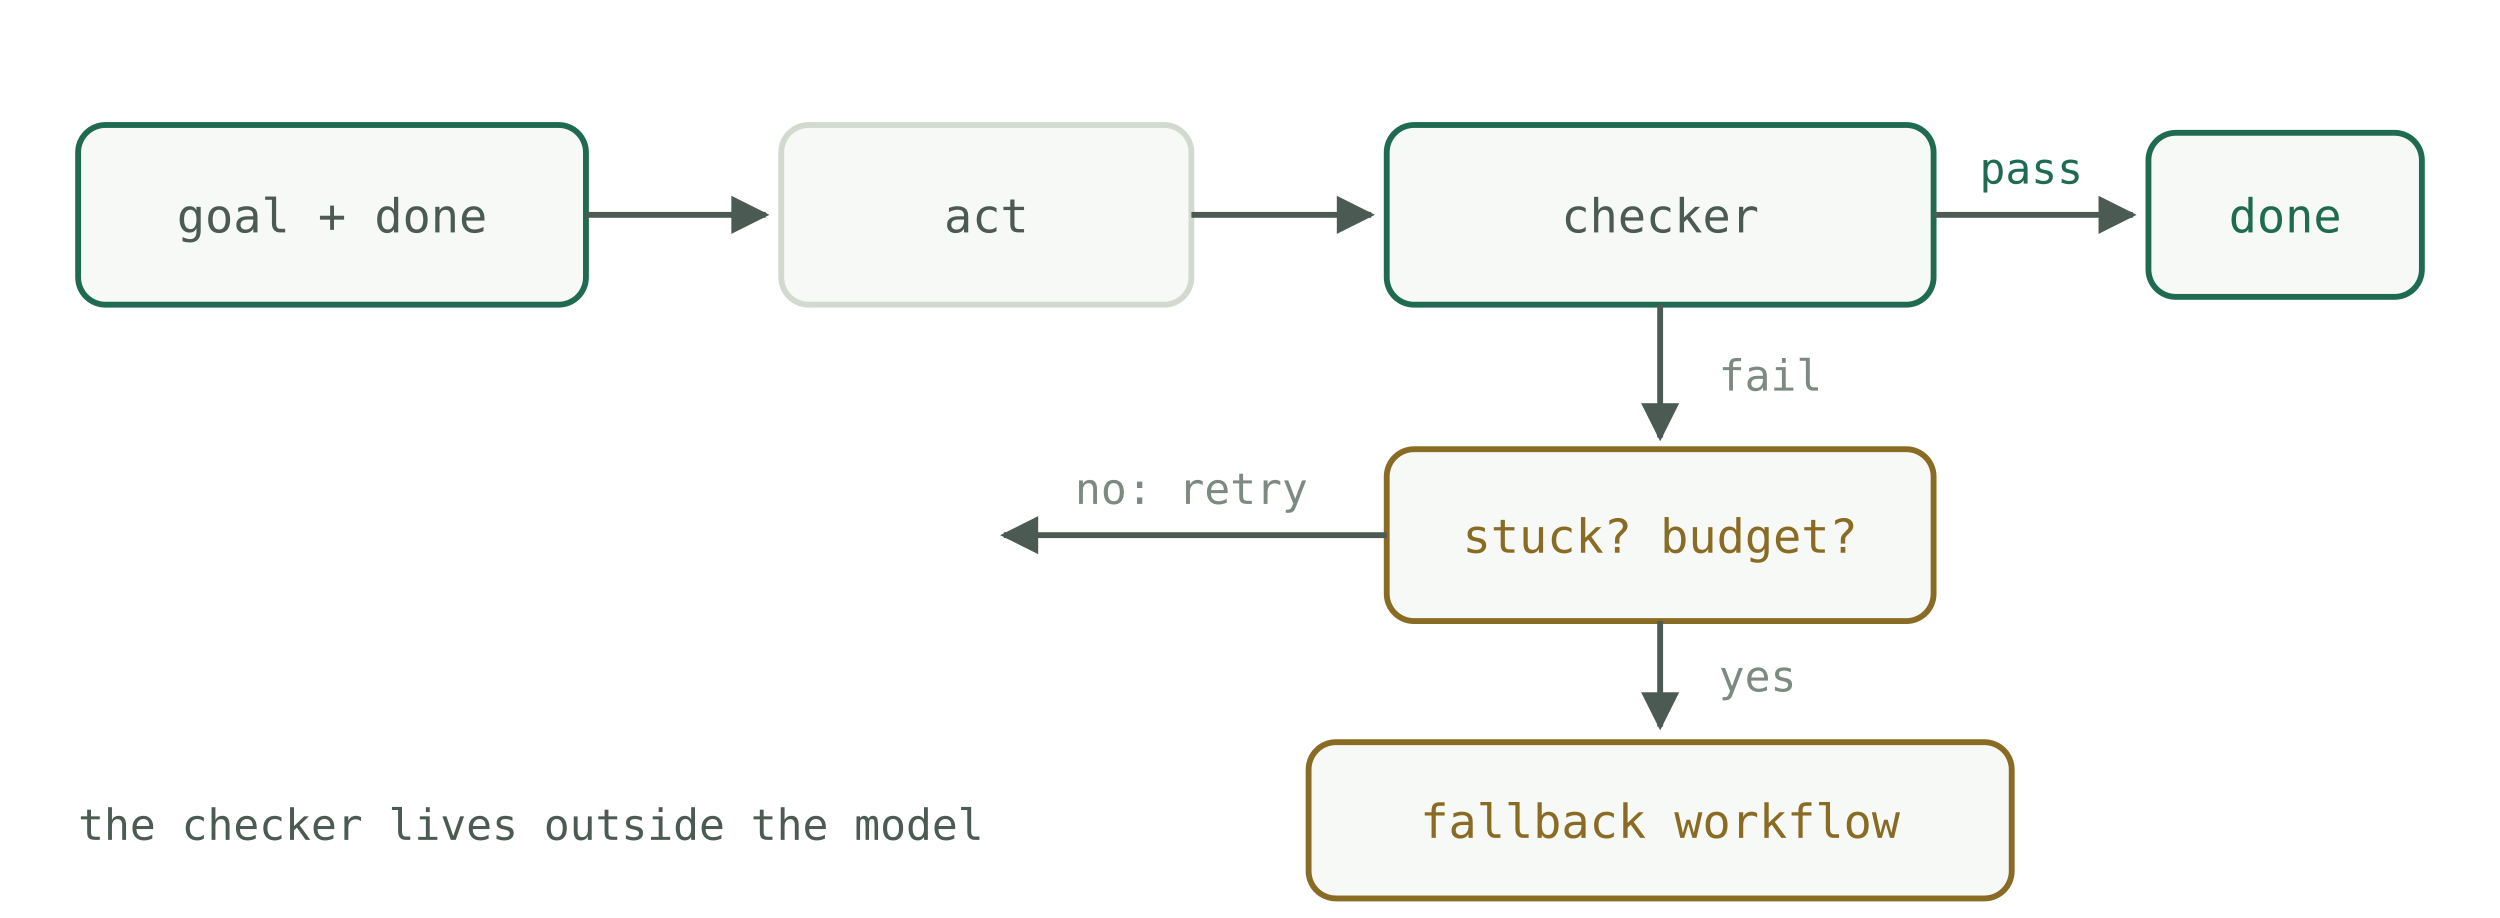
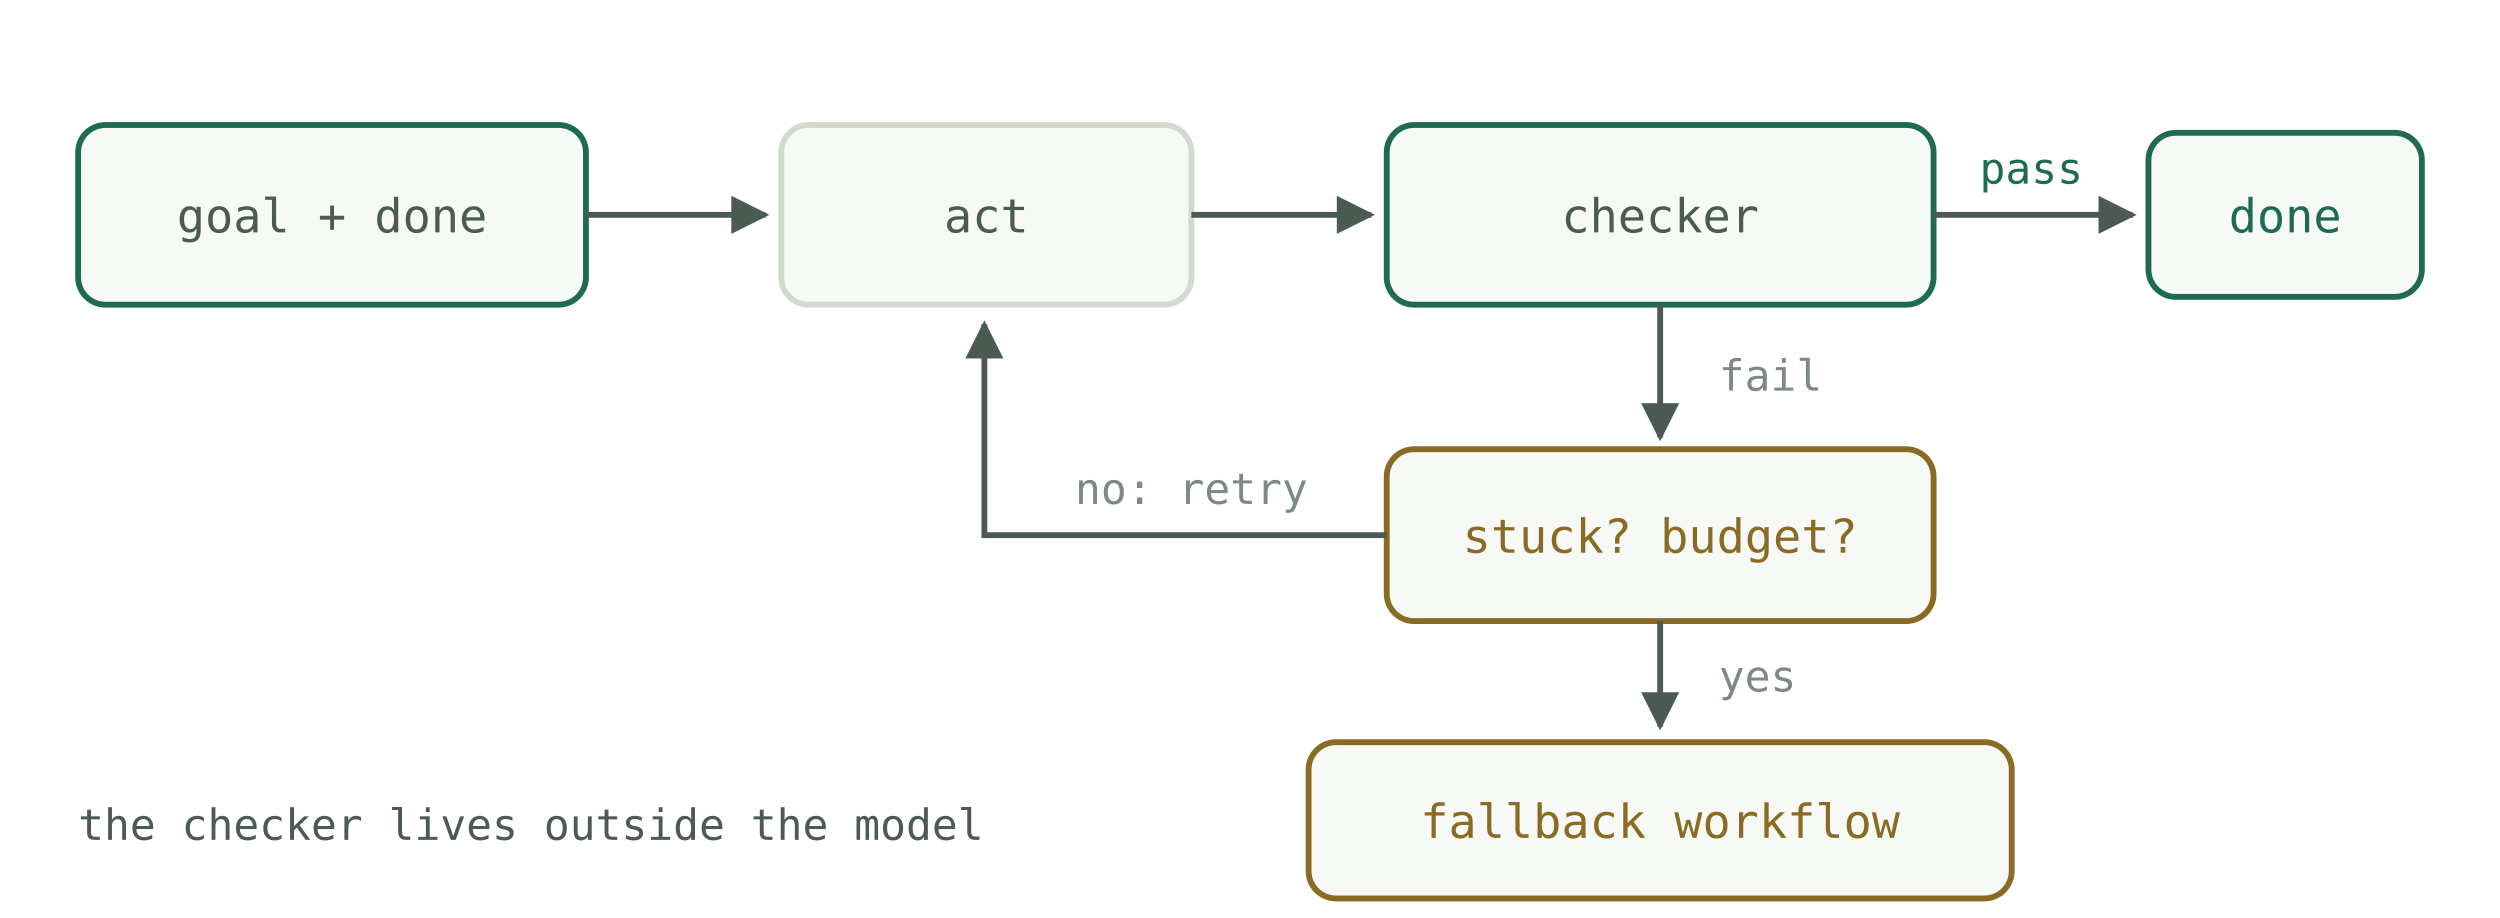
<svg xmlns="http://www.w3.org/2000/svg" viewBox="0 0 640 235" font-family="ui-monospace,Menlo,Consolas,monospace" font-size="12">
  <defs>
    <marker id="a" viewBox="0 0 10 10" refX="9" refY="5" markerWidth="6.5" markerHeight="6.5" orient="auto-start-reverse">
      <path d="M0 0L10 5L0 10z" fill="#4B5A52" />
    </marker>
  </defs>
  <rect x="20" y="32" width="130" height="46" rx="7" fill="#F7F9F6" stroke="#1F6B52" stroke-width="1.5" />
  <text x="85.0" y="59.5" text-anchor="middle" fill="#4B5A52">goal + done</text>
  <line x1="150" y1="55" x2="196" y2="55" stroke="#4B5A52" stroke-width="1.5" marker-end="url(#a)" />
  <rect x="200" y="32" width="105" height="46" rx="7" fill="#F7F9F6" stroke="#D2DACF" stroke-width="1.5" />
  <text x="252.5" y="59.5" text-anchor="middle" fill="#4B5A52">act</text>
  <line x1="305" y1="55" x2="351" y2="55" stroke="#4B5A52" stroke-width="1.5" marker-end="url(#a)" />
  <rect x="355" y="32" width="140" height="46" rx="7" fill="#F7F9F6" stroke="#1F6B52" stroke-width="1.5" />
  <text x="425.0" y="59.5" text-anchor="middle" fill="#4B5A52">checker</text>
  <line x1="495" y1="55" x2="546" y2="55" stroke="#4B5A52" stroke-width="1.5" marker-end="url(#a)" />
  <text x="520" y="47" text-anchor="middle" fill="#1F6B52" font-size="11">pass</text>
  <rect x="550" y="34" width="70" height="42" rx="7" fill="#F7F9F6" stroke="#1F6B52" stroke-width="1.5" />
  <text x="585.0" y="59.5" text-anchor="middle" fill="#1F6B52">done</text>
  <line x1="425" y1="78" x2="425" y2="112" stroke="#4B5A52" stroke-width="1.5" marker-end="url(#a)" />
  <text x="440" y="100" text-anchor="start" fill="#7C8A82" font-size="11">fail</text>
  <rect x="355" y="115" width="140" height="44" rx="7" fill="#F7F9F6" stroke="#8A6B23" stroke-width="1.5" />
  <text x="425.0" y="141.5" text-anchor="middle" fill="#8A6B23">stuck? budget?</text>
-   <line x1="355" y1="137" x2="257" y2="137" stroke="#4B5A52" stroke-width="1.5" marker-end="url(#a)" />
+   <path d="M355 137 L252 137 L252 83" fill="none" stroke="#4B5A52" stroke-width="1.5" marker-end="url(#a)" />
  <text x="305" y="129" text-anchor="middle" fill="#7C8A82" font-size="11">no: retry</text>
  <line x1="425" y1="159" x2="425" y2="186" stroke="#4B5A52" stroke-width="1.5" marker-end="url(#a)" />
  <text x="440" y="177" text-anchor="start" fill="#7C8A82" font-size="11">yes</text>
  <rect x="335" y="190" width="180" height="40" rx="7" fill="#F7F9F6" stroke="#8A6B23" stroke-width="1.5" />
  <text x="425.0" y="214.5" text-anchor="middle" fill="#8A6B23">fallback workflow</text>
  <text x="20" y="215" text-anchor="start" fill="#4B5A52" font-size="11">the checker lives outside the model</text>
</svg>
